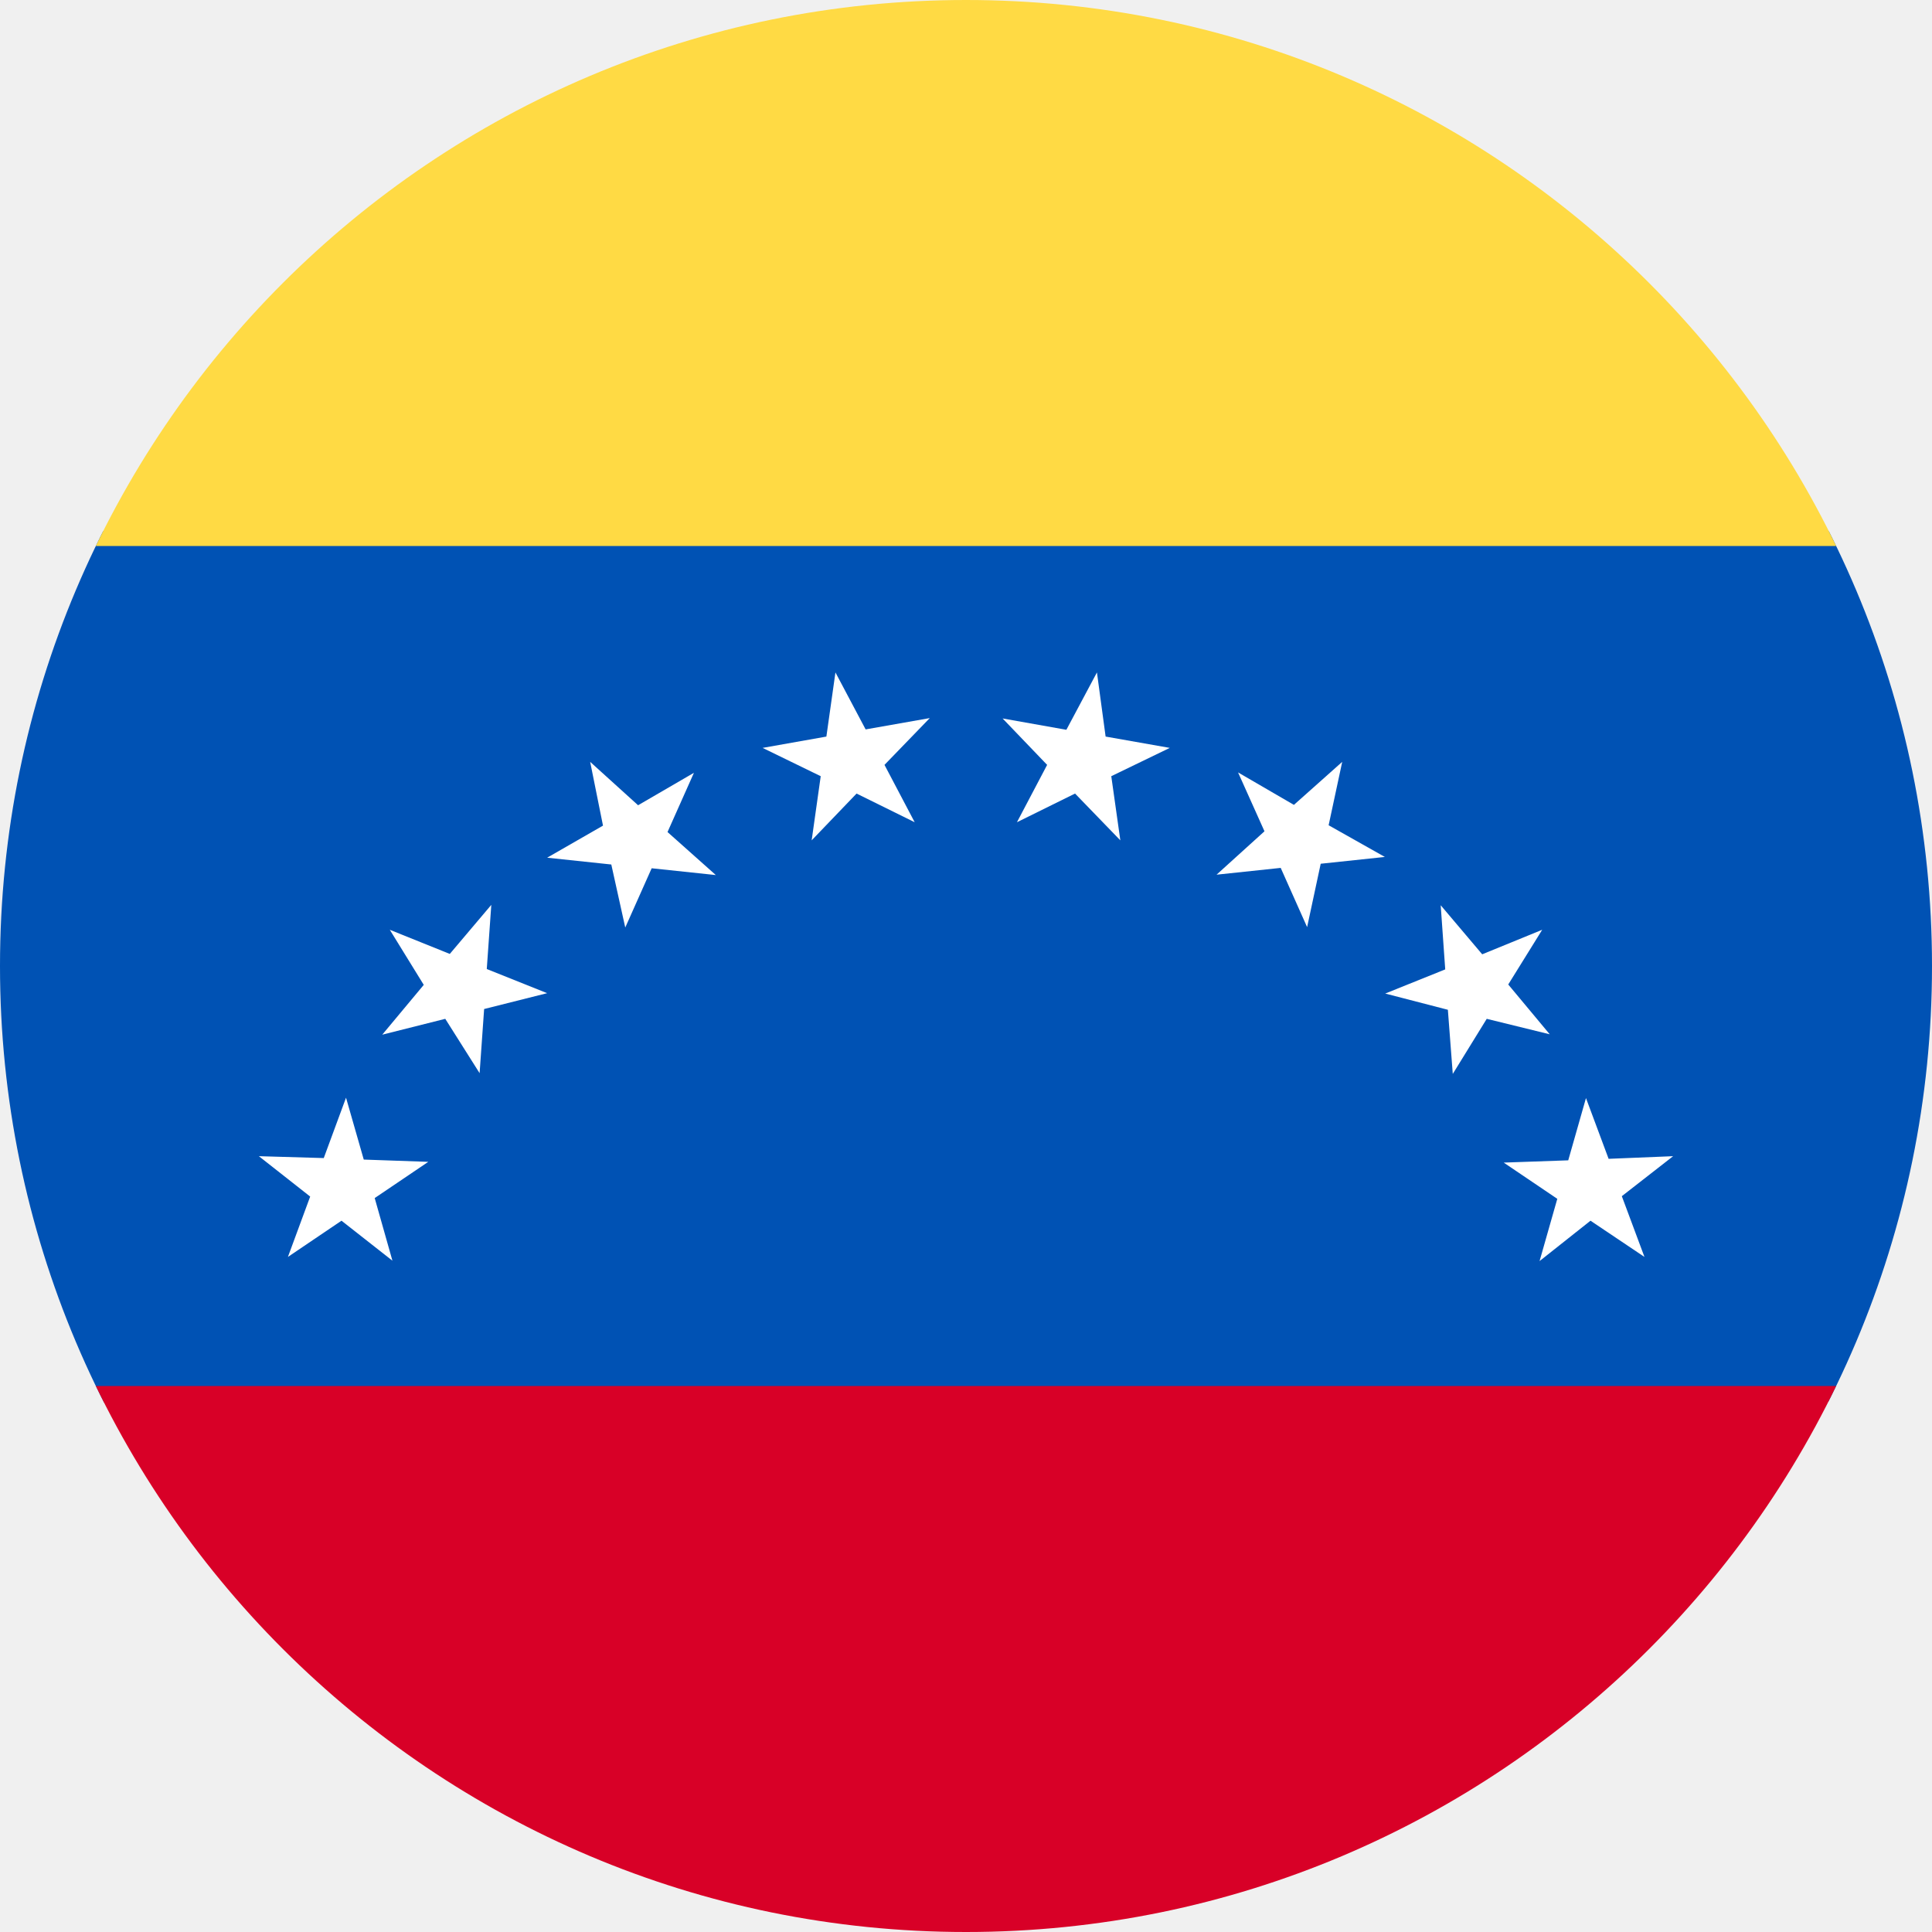
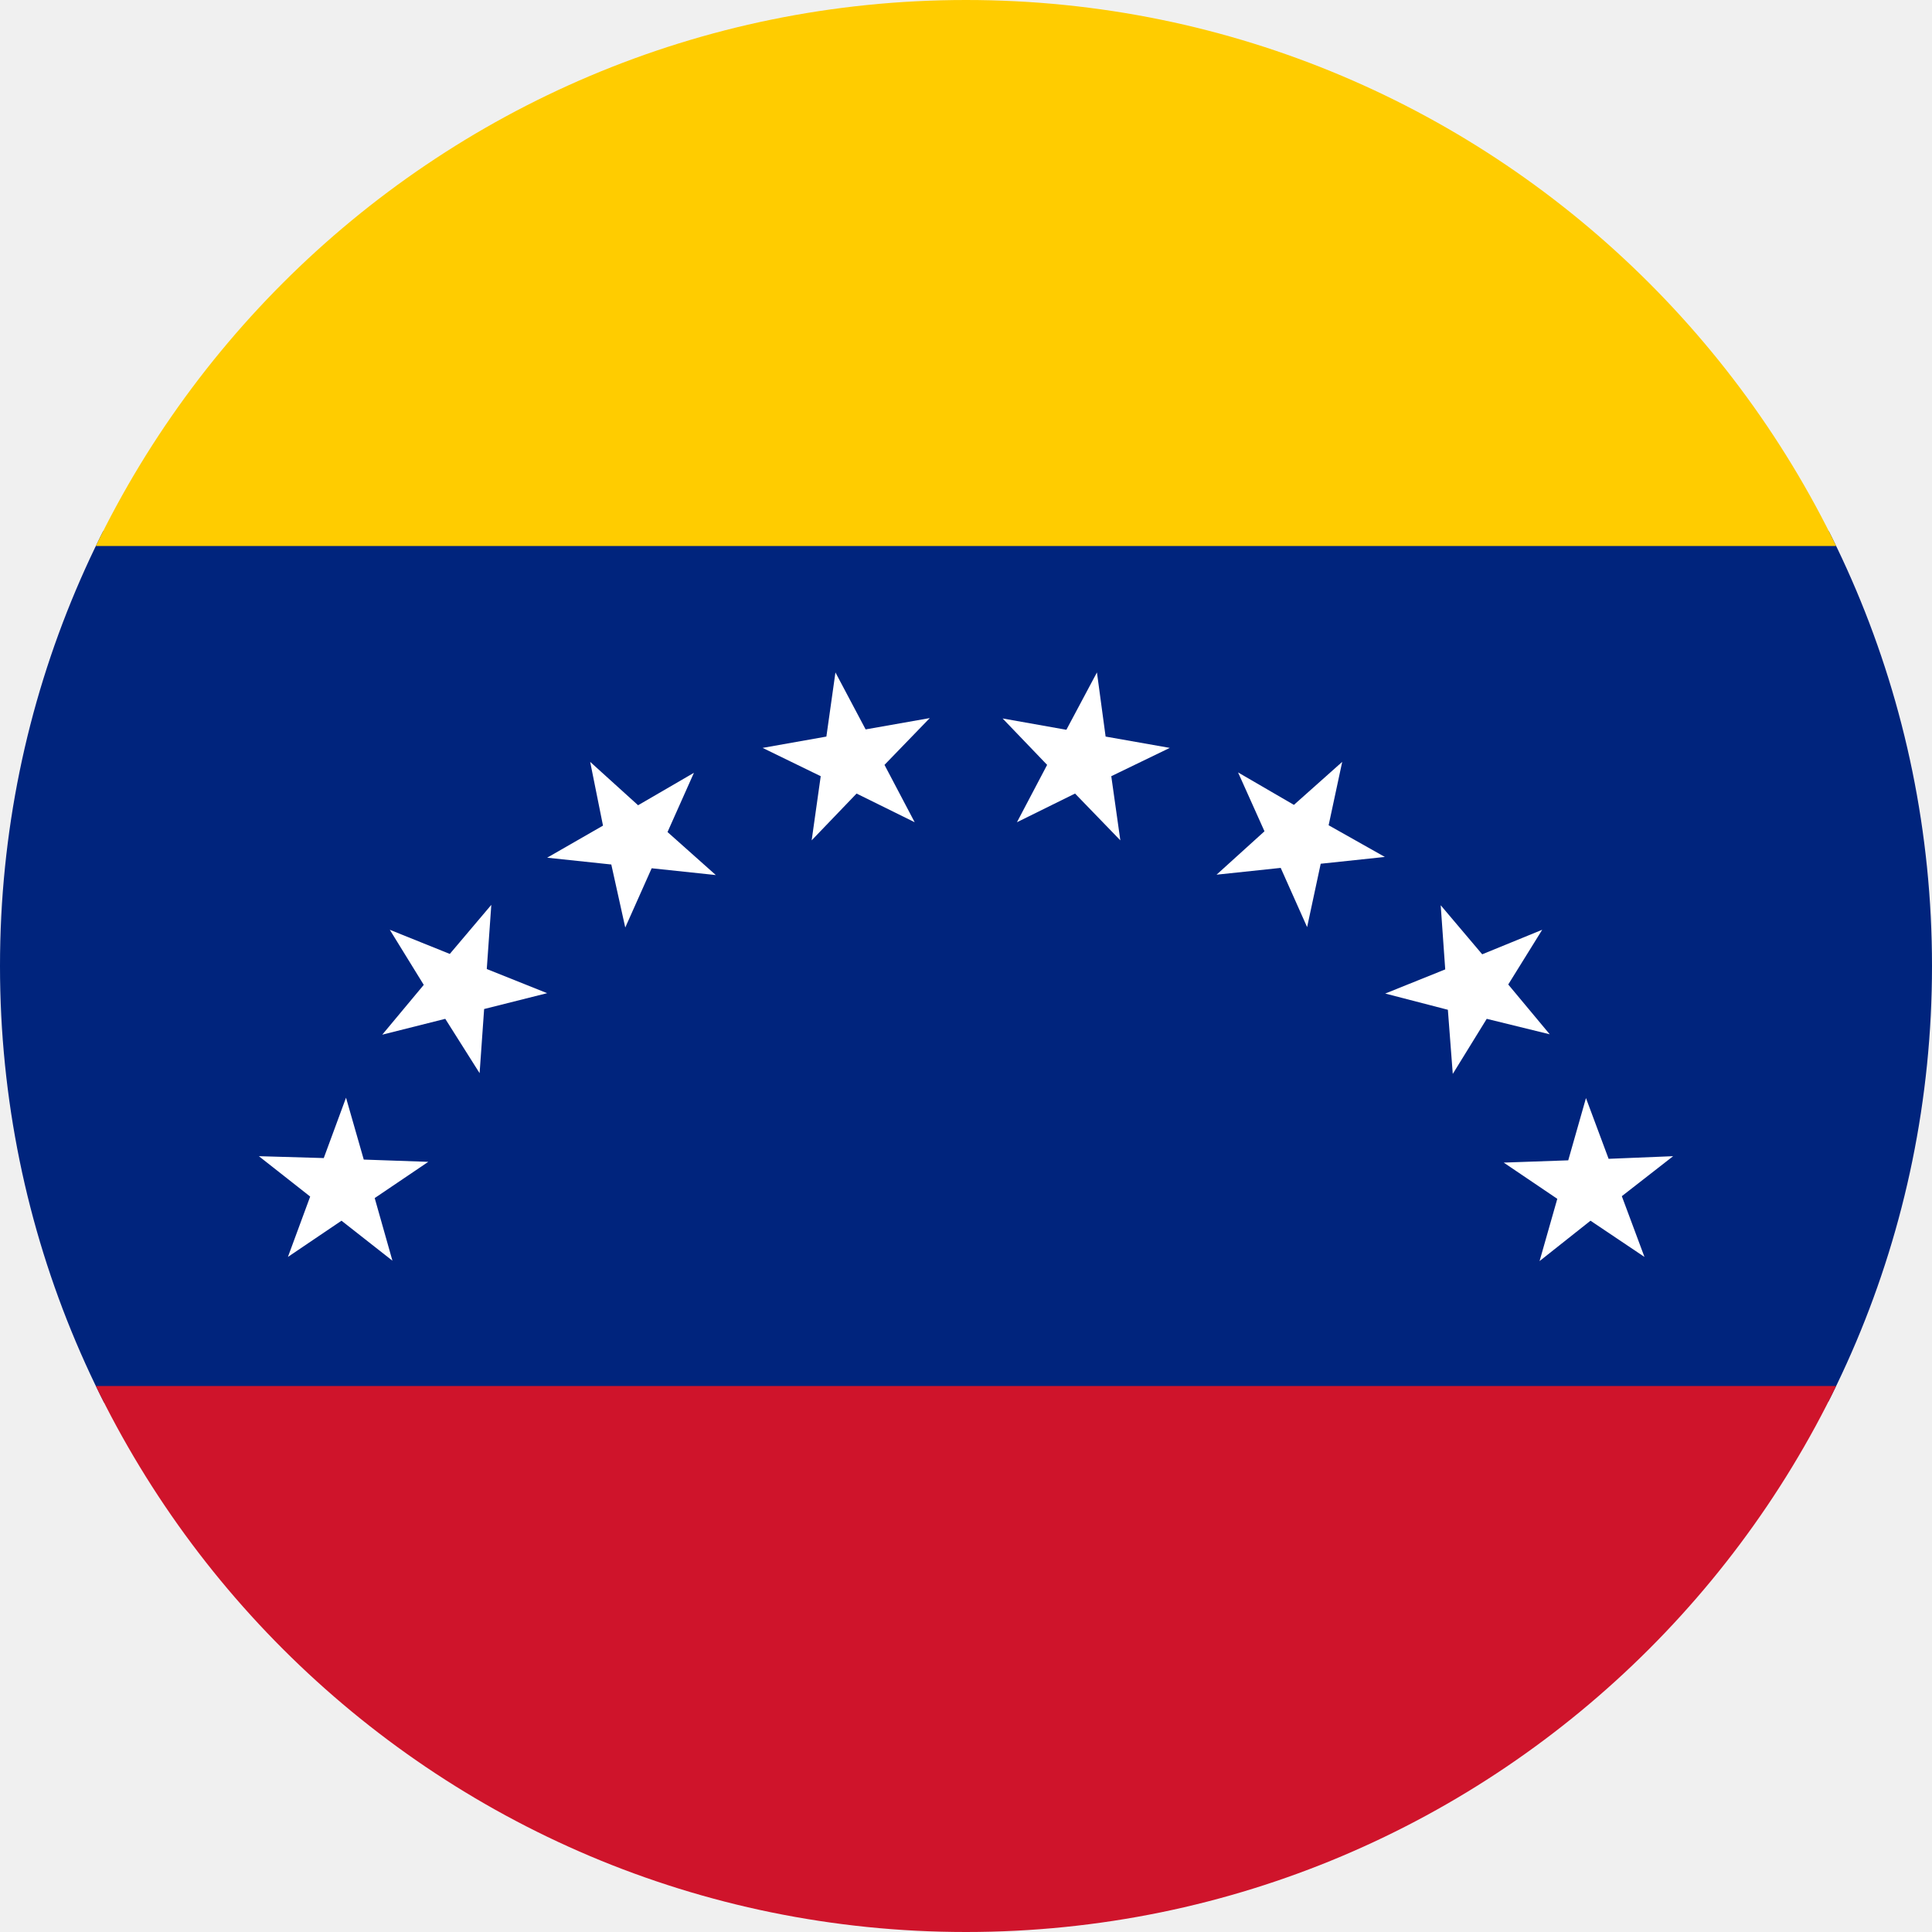
<svg xmlns="http://www.w3.org/2000/svg" width="512" height="512" viewBox="0 0 512 512">
  <defs>
    <clipPath id="c">
      <circle cx="256" cy="256" r="256" />
    </clipPath>
  </defs>
  <g clip-path="url(#c)">
-     <path fill="#0052B4" d="m0 144.7 255.3-36.5L512 144.7v222.6L250.5 407 0 367.3z" />
-     <path fill="#FFDA44" d="M0 0h512v144.7H0z" />
-     <path fill="#D80027" d="M0 367.3h512V512H0z" />
+     <path fill="#00247D" d="m0 144.7 255.3-36.5L512 144.7v222.6L250.5 407 0 367.3z" />
+     <path fill="#FFCC00" d="M0 0h512v144.7H0z" />
+     <path fill="#CF142B" d="M0 367.3h512V512H0z" />
    <path fill="#FFFFFF" d="M443.4 306.4 429.8 317l6 16.1-14.3-9.6-13.5 10.7 4.7-16.5-14.2-9.6 17.1-.6 4.7-16.5 6 16.1zm-34.7-60-9 14.5 11 13.2L394 270l-9 14.6-1.3-17-16.6-4.3 15.9-6.4-1.2-17 11 13zm-53-44.5-3.6 16.8 14.9 8.4-17 1.8-3.6 16.8-7-15.7-17 1.8 12.7-11.5-7-15.6 14.8 8.6zm-65-23.7 2.3 17 17 3-15.5 7.5 2.4 17-12-12.4-15.4 7.6 8-15.2-11.8-12.3 16.9 3zm-69.3 0 8 15.1 17-3-12 12.4 8 15.2-15.4-7.6-11.9 12.4 2.4-17-15.4-7.5 16.9-3zm-65 23.7 12.7 11.5 14.8-8.6-7 15.7 12.8 11.4-17-1.8-7 15.7-3.7-16.7-17-1.8 14.8-8.5zm-53.1 44.5 15.9 6.4 11-13-1.2 17 16 6.4-16.7 4.2-1.2 17L118 270l-16.7 4.2 11-13.2zm-34.7 60 17.2.5 5.9-16 4.7 16.4 17.1.6-14.2 9.6 4.7 16.6-13.5-10.6-14.2 9.6 5.9-16z" />
  </g>
</svg>
